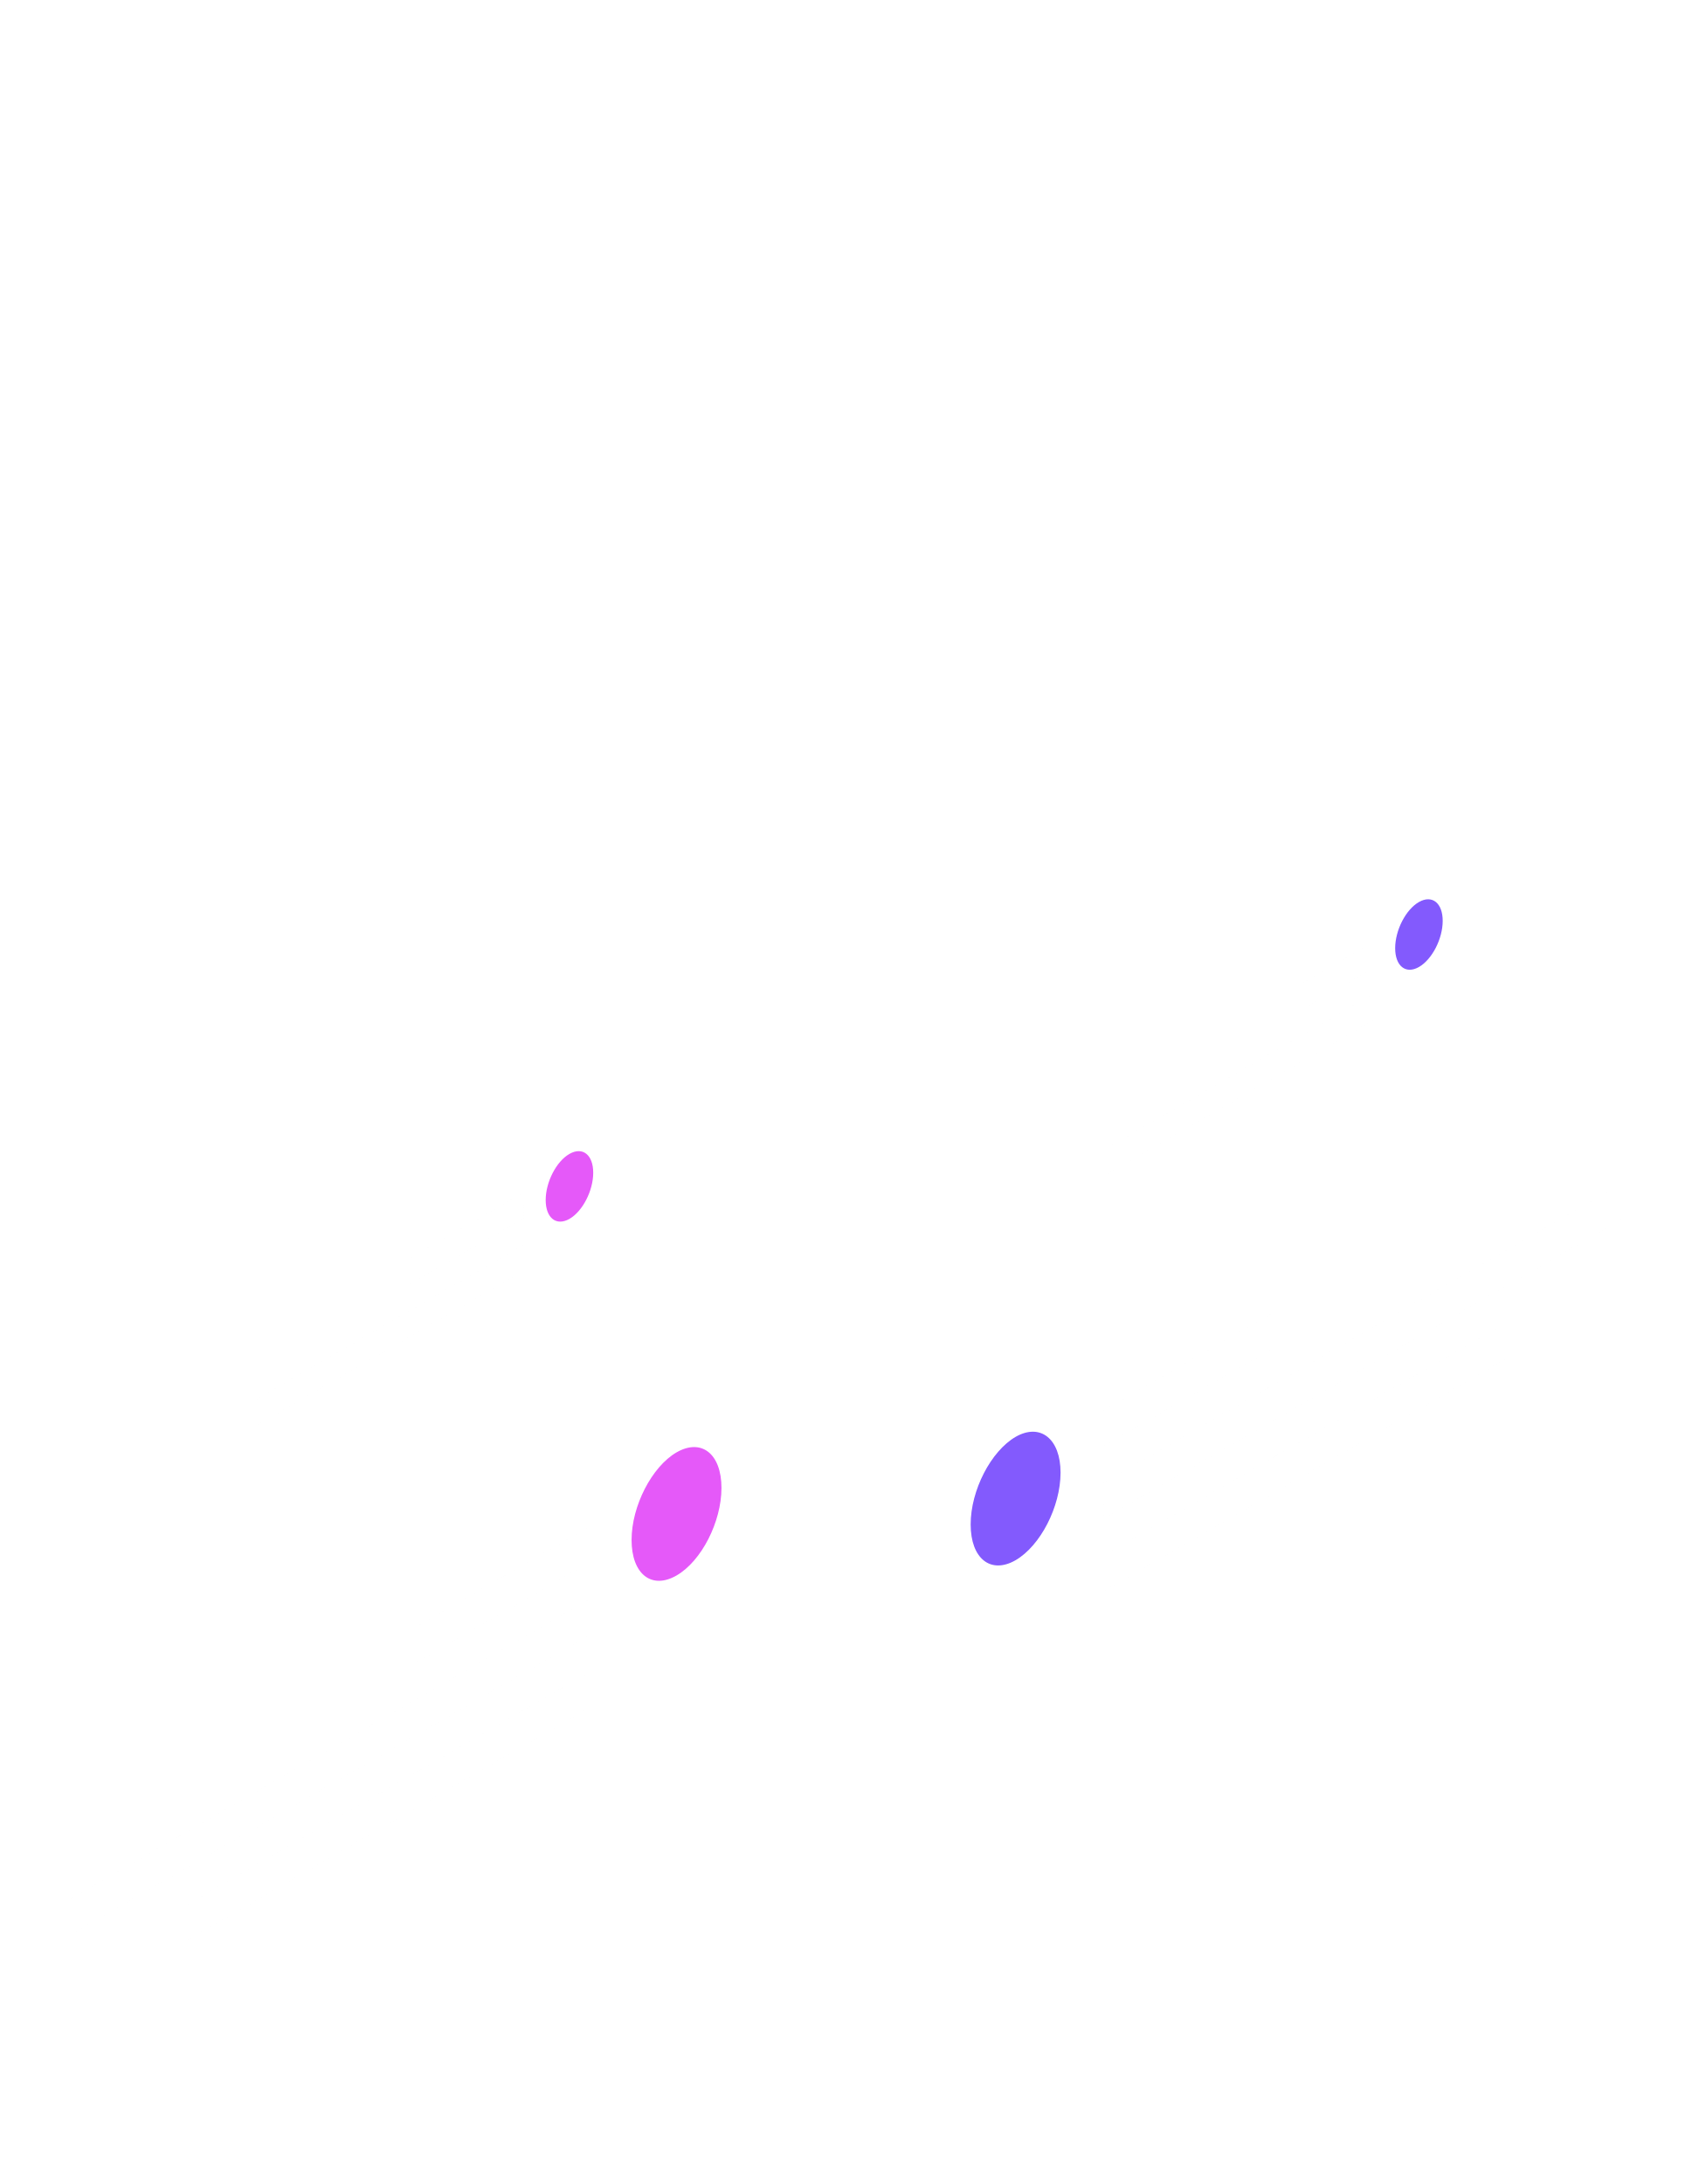
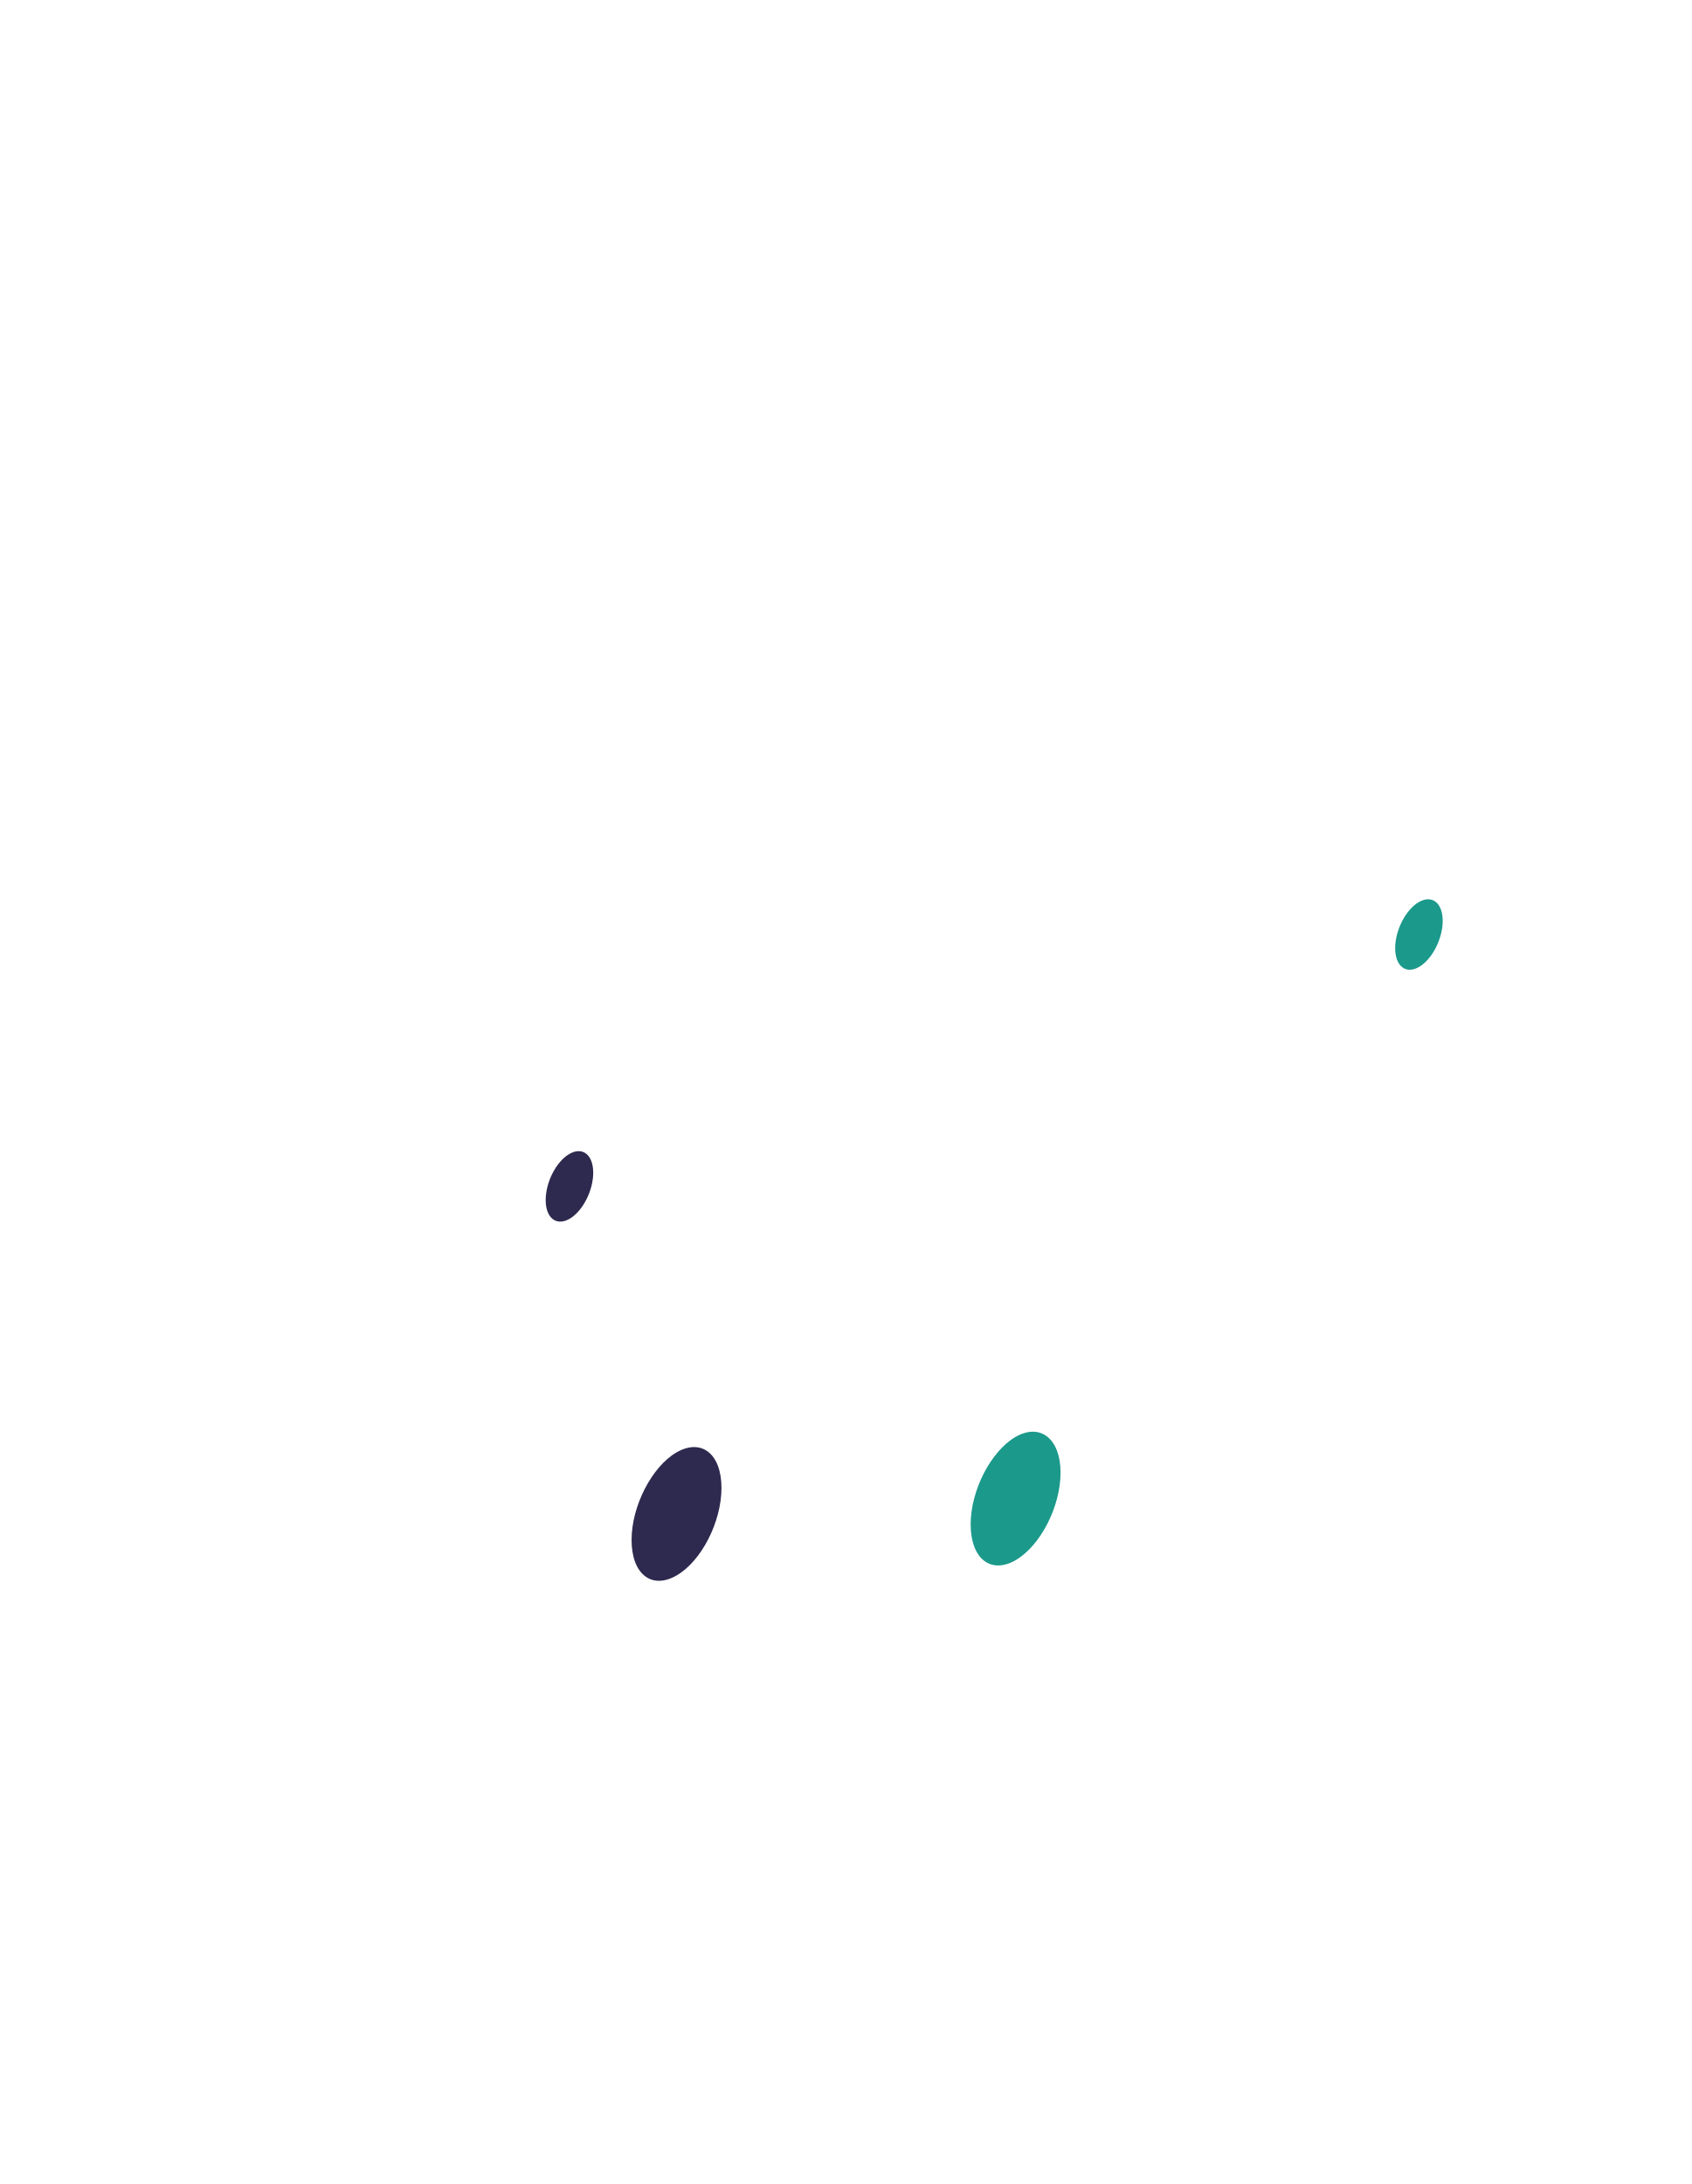
<svg xmlns="http://www.w3.org/2000/svg" width="313" height="404" viewBox="0 0 313 404" fill="none">
  <path opacity="0.5" d="M146.574 123.837C173.957 107.856 196.594 122.792 200.599 157.279C201.295 163.244 196.768 171.126 191.239 174.348L101.91 226.514C96.381 229.736 91.854 227.124 92.55 220.331C96.555 181.272 119.236 139.818 146.574 123.837Z" fill="url(#paint0_linear)" />
  <path opacity="0.5" d="M116.058 79.073C116.058 102.892 129.814 114.126 146.792 104.198C163.77 94.27 177.526 66.968 177.526 43.149C177.526 19.331 163.77 8.096 146.792 18.024C129.814 27.953 116.058 55.255 116.058 79.073Z" fill="url(#paint1_linear)" />
  <path opacity="0.07" d="M128.987 109.554C156.369 93.574 179.006 108.509 183.011 142.996C183.708 148.962 179.181 156.843 173.652 160.066L84.323 212.232C78.794 215.454 74.267 212.841 74.963 206.048C78.968 166.989 101.605 125.535 128.987 109.554Z" fill="url(#paint2_linear)" />
  <path opacity="0.07" d="M98.471 64.791C98.471 88.61 112.227 99.844 129.205 89.916C146.183 79.988 159.939 52.686 159.939 28.867C159.939 5.048 146.183 -6.186 129.205 3.742C112.227 13.67 98.471 40.972 98.471 64.791Z" fill="url(#paint3_linear)" />
  <path opacity="0.2" d="M39.31 246.651C39.31 245.049 40.164 243.569 41.551 242.768L109.941 203.271C112.93 201.544 116.668 203.702 116.668 207.154V239.708L39.31 284.384V246.651Z" fill="url(#paint4_linear)" />
-   <path d="M100.952 221.985C100.952 225.295 102.911 226.862 105.349 225.469C107.787 224.076 109.746 220.244 109.746 216.934C109.746 213.625 107.787 212.057 105.349 213.451C102.911 214.844 100.952 218.676 100.952 221.985Z" fill="#E559F9" />
+   <path d="M100.952 221.985C100.952 225.295 102.911 226.862 105.349 225.469C107.787 224.076 109.746 220.244 109.746 216.934C109.746 213.625 107.787 212.057 105.349 213.451C102.911 214.844 100.952 218.676 100.952 221.985Z" fill="#2E294E" />
  <path opacity="0.15" d="M96.86 220.548L73.614 234.004V238.837L96.904 225.382L96.86 220.548Z" fill="#FEFEFE" />
  <path opacity="0.15" d="M96.86 230.259L47.32 258.867V263.788L96.86 235.179V230.259Z" fill="#FEFEFE" />
  <path opacity="0.2" d="M196.463 200.06C196.463 198.457 197.318 196.977 198.706 196.176L267.095 156.717C270.085 154.993 273.821 157.15 273.821 160.601V193.159L196.463 237.835V200.06Z" fill="url(#paint5_linear)" />
-   <path d="M258.105 175.393C258.105 178.703 260.064 180.27 262.502 178.877C264.94 177.483 266.899 173.651 266.899 170.342C266.899 167.033 264.94 165.465 262.502 166.859C260.064 168.252 258.105 172.084 258.105 175.393Z" fill="#835AFD" />
+   <path d="M258.105 175.393C258.105 178.703 260.064 180.27 262.502 178.877C264.94 177.483 266.899 173.651 266.899 170.342C266.899 167.033 264.94 165.465 262.502 166.859C260.064 168.252 258.105 172.084 258.105 175.393Z" fill="#1B998B" />
  <path opacity="0.15" d="M254.144 174.174L240.126 182.273V187.194L254.144 179.094V174.174Z" fill="#FEFEFE" />
  <path opacity="0.15" d="M254.013 183.884L204.473 212.493V217.413L254.013 188.805V183.884Z" fill="#FEFEFE" />
  <path opacity="0.3" d="M146.614 249.832C146.616 246.378 142.878 244.219 139.887 245.946L2.284 325.416C0.897 326.216 0.043 327.695 0.042 329.296L-7.43479e-05 403.129L133.645 325.969L144.617 329.553C145.583 329.869 146.575 329.149 146.575 328.133L146.614 249.832Z" fill="url(#paint6_linear)" />
-   <path d="M116.842 284.863C116.842 291.177 120.542 294.095 125.156 291.438C129.771 288.782 133.471 281.51 133.471 275.24C133.471 268.926 129.771 266.009 125.156 268.665C120.586 271.321 116.842 278.593 116.842 284.863Z" fill="#E559F9" />
+   <path d="M116.842 284.863C116.842 291.177 120.542 294.095 125.156 291.438C129.771 288.782 133.471 281.51 133.471 275.24C133.471 268.926 129.771 266.009 125.156 268.665C120.586 271.321 116.842 278.593 116.842 284.863Z" fill="#2E294E" />
  <path opacity="0.15" d="M108.919 282.425L76.792 300.975V307.68L108.919 289.131V282.425Z" fill="#FEFEFE" />
  <path opacity="0.15" d="M108.919 295.88L12.973 351.268V357.974L108.919 302.586V295.88Z" fill="#FEFEFE" />
  <path opacity="0.15" d="M108.919 309.335L33.912 352.662V359.367L108.919 316.041V309.335Z" fill="#FEFEFE" />
  <path opacity="0.3" d="M166.424 266.593C166.425 264.992 167.28 263.512 168.667 262.712L306.27 183.284C309.26 181.558 312.997 183.717 312.996 187.17L312.956 255.819L179.311 332.979L169.118 348.084C168.293 349.307 166.384 348.722 166.384 347.248L166.424 266.593Z" fill="url(#paint7_linear)" />
-   <path d="M196.202 272.41C196.202 278.723 192.458 285.952 187.887 288.608C183.273 291.264 179.572 288.303 179.572 281.989C179.572 275.675 183.316 268.447 187.887 265.791C192.458 263.178 196.202 266.139 196.202 272.41Z" fill="#835AFD" />
+   <path d="M196.202 272.41C196.202 278.723 192.458 285.952 187.887 288.608C183.273 291.264 179.572 288.303 179.572 281.989C179.572 275.675 183.316 268.447 187.887 265.791C192.458 263.178 196.202 266.139 196.202 272.41Z" fill="#1B998B" />
  <path opacity="0.15" d="M204.125 260.87L236.252 242.321V249.026L204.125 267.576V260.87Z" fill="#FEFEFE" />
  <path opacity="0.15" d="M204.081 274.282L300.027 218.894V225.6L204.125 280.988L204.081 274.282Z" fill="#FEFEFE" />
  <path opacity="0.15" d="M204.081 287.737L279.088 244.411V251.116L204.081 294.443V287.737Z" fill="#FEFEFE" />
  <path opacity="0.2" d="M251.967 311.599C249.355 313.08 247.266 316.738 247.266 319.786V333.067L238.472 338.118C235.86 339.598 233.771 343.256 233.771 346.26C233.771 349.265 235.86 350.484 238.472 349.004L247.266 343.909V357.19C247.266 360.195 249.355 361.414 251.967 359.933C254.579 358.453 256.669 354.795 256.669 351.791V338.51L265.462 333.459C268.074 331.978 270.164 328.32 270.164 325.316C270.164 322.311 268.074 321.092 265.462 322.572L256.669 327.624V314.343C256.712 311.295 254.579 310.075 251.967 311.599Z" fill="url(#paint8_linear)" />
  <path opacity="0.2" d="M62.818 141.472L50.716 165.247C49.061 168.513 49.322 171.779 51.325 172.563C53.328 173.347 56.288 171.3 57.942 168.034L58.073 167.729V194.117C58.073 197.122 60.162 198.341 62.774 196.86C65.386 195.336 67.476 191.722 67.476 188.718V162.33L67.606 162.461C69.26 163.81 72.264 162.417 74.223 159.325C76.226 156.234 76.487 152.663 74.833 151.313L62.818 141.472Z" fill="url(#paint9_linear)" />
  <defs>
    <linearGradient id="paint0_linear" x1="33.618" y1="97.776" x2="144.84" y2="178.888" gradientUnits="userSpaceOnUse">
      <stop stop-color="white" />
      <stop offset="1" stop-color="white" stop-opacity="0" />
    </linearGradient>
    <linearGradient id="paint1_linear" x1="90.288" y1="19.891" x2="201.51" y2="101.002" gradientUnits="userSpaceOnUse">
      <stop stop-color="white" />
      <stop offset="1" stop-color="white" stop-opacity="0" />
    </linearGradient>
    <linearGradient id="paint2_linear" x1="16.023" y1="83.489" x2="127.245" y2="164.601" gradientUnits="userSpaceOnUse">
      <stop stop-color="white" />
      <stop offset="1" stop-color="white" stop-opacity="0" />
    </linearGradient>
    <linearGradient id="paint3_linear" x1="72.693" y1="5.603" x2="183.915" y2="86.714" gradientUnits="userSpaceOnUse">
      <stop stop-color="white" />
      <stop offset="1" stop-color="white" stop-opacity="0" />
    </linearGradient>
    <linearGradient id="paint4_linear" x1="69.27" y1="226.769" x2="86.727" y2="257.005" gradientUnits="userSpaceOnUse">
      <stop stop-color="white" />
      <stop offset="1" stop-color="white" stop-opacity="0" />
    </linearGradient>
    <linearGradient id="paint5_linear" x1="226.423" y1="180.183" x2="243.88" y2="210.419" gradientUnits="userSpaceOnUse">
      <stop stop-color="white" />
      <stop offset="1" stop-color="white" stop-opacity="0" />
    </linearGradient>
    <linearGradient id="paint6_linear" x1="83.661" y1="244.547" x2="64.699" y2="398.299" gradientUnits="userSpaceOnUse">
      <stop stop-color="white" />
      <stop offset="1" stop-color="white" stop-opacity="0" />
    </linearGradient>
    <linearGradient id="paint7_linear" x1="198.387" y1="233.403" x2="274.093" y2="292.664" gradientUnits="userSpaceOnUse">
      <stop stop-color="white" />
      <stop offset="1" stop-color="white" stop-opacity="0" />
    </linearGradient>
    <linearGradient id="paint8_linear" x1="242.889" y1="328.562" x2="265.686" y2="346.549" gradientUnits="userSpaceOnUse">
      <stop stop-color="white" />
      <stop offset="1" stop-color="white" stop-opacity="0" />
    </linearGradient>
    <linearGradient id="paint9_linear" x1="54.215" y1="165.456" x2="76.298" y2="177.763" gradientUnits="userSpaceOnUse">
      <stop stop-color="white" />
      <stop offset="1" stop-color="white" stop-opacity="0" />
    </linearGradient>
  </defs>
</svg>
